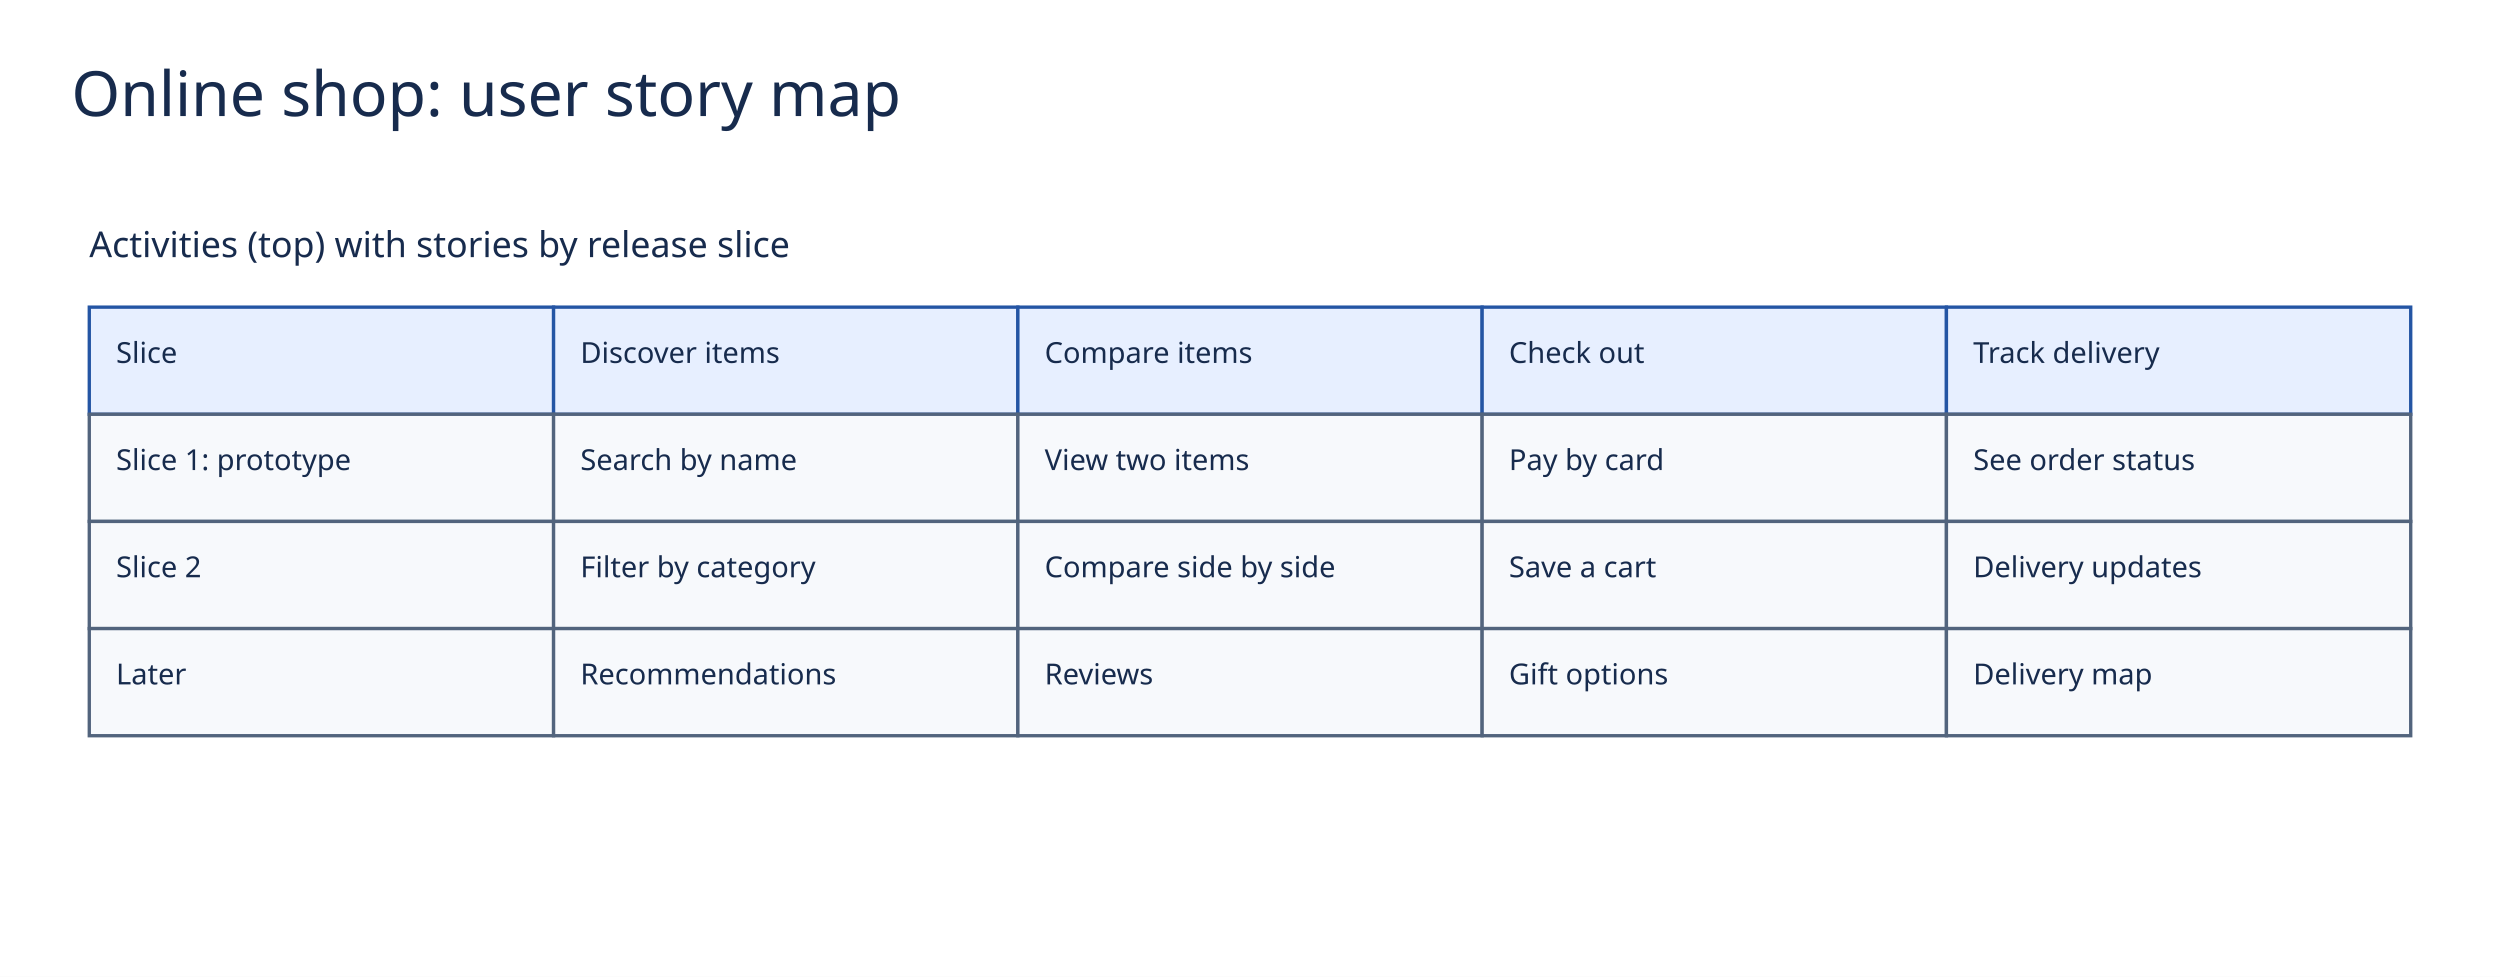
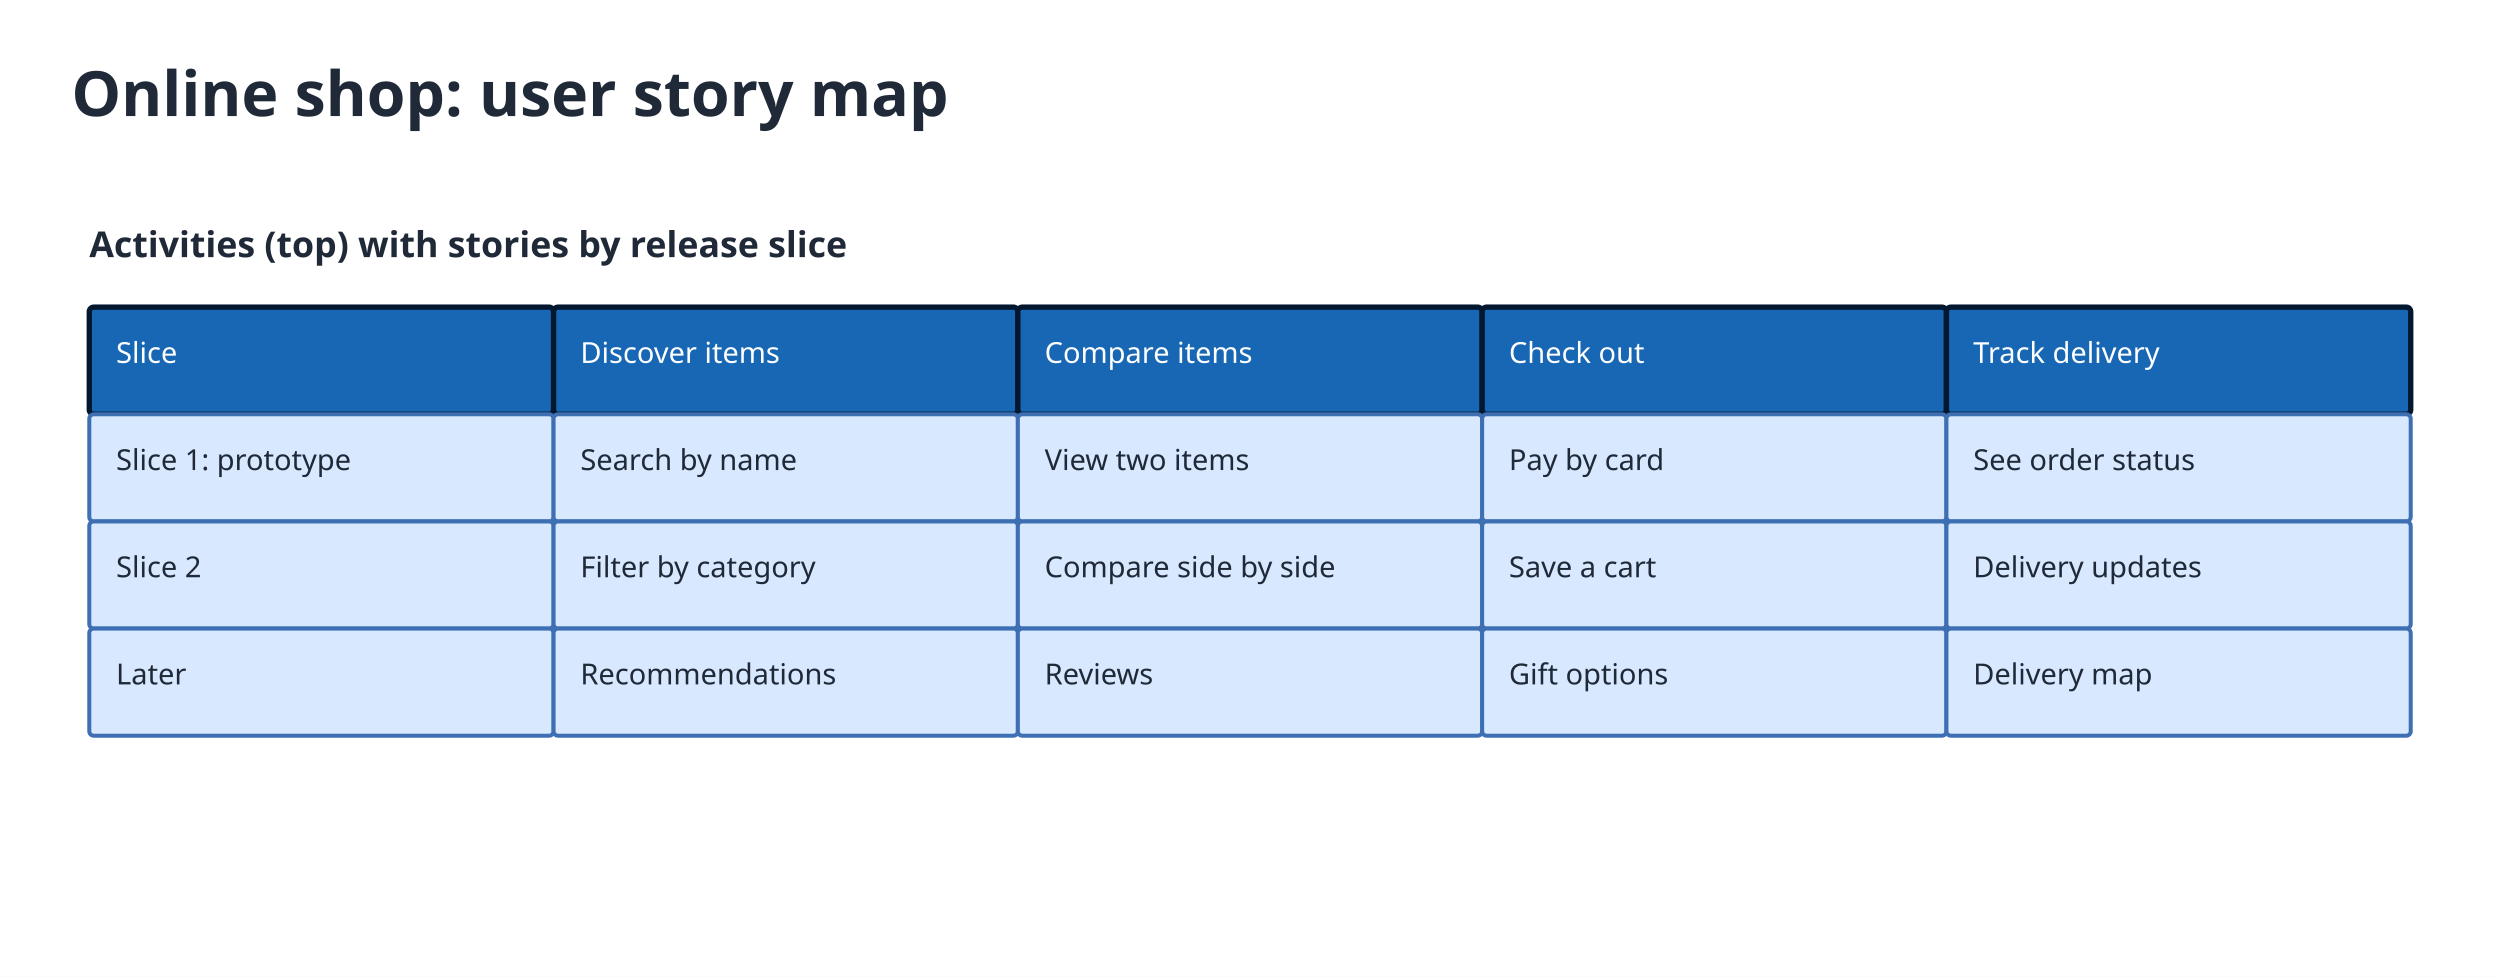
<svg xmlns="http://www.w3.org/2000/svg" viewBox="0 0 1120 437.6" width="1120" height="437.6" lang="en" role="img" aria-labelledby="b2-en-document-title b2-en-document-desc" data-archatlas="0.1" data-measured-with="pillow">
  <defs />
  <rect width="1120" height="437.6" fill="#ffffff" data-role="canvas" />
-   <rect id="b2-en-shape-cell-__map-r0-c0" data-id="__map-r0-c0" data-role="cell" data-parent="" data-kind="component" fill="#e7efff" stroke="#2455a4" stroke-width="1.5" data-box="40 137.6 208 48" x="40" y="137.6" width="208" height="48" rx="0" />
-   <rect id="b2-en-shape-cell-__map-r0-c1" data-id="__map-r0-c1" data-role="cell" data-parent="" data-kind="component" fill="#e7efff" stroke="#2455a4" stroke-width="1.5" data-box="248 137.6 208 48" x="248" y="137.6" width="208" height="48" rx="0" />
-   <rect id="b2-en-shape-cell-__map-r0-c2" data-id="__map-r0-c2" data-role="cell" data-parent="" data-kind="component" fill="#e7efff" stroke="#2455a4" stroke-width="1.5" data-box="456 137.6 208 48" x="456" y="137.6" width="208" height="48" rx="0" />
-   <rect id="b2-en-shape-cell-__map-r0-c3" data-id="__map-r0-c3" data-role="cell" data-parent="" data-kind="component" fill="#e7efff" stroke="#2455a4" stroke-width="1.5" data-box="664 137.6 208 48" x="664" y="137.6" width="208" height="48" rx="0" />
-   <rect id="b2-en-shape-cell-__map-r0-c4" data-id="__map-r0-c4" data-role="cell" data-parent="" data-kind="component" fill="#e7efff" stroke="#2455a4" stroke-width="1.5" data-box="872 137.6 208 48" x="872" y="137.6" width="208" height="48" rx="0" />
-   <rect id="b2-en-shape-cell-__map-r1-c0" data-id="__map-r1-c0" data-role="cell" data-parent="" data-kind="component" fill="#f7f9fc" stroke="#52647d" stroke-width="1.5" data-box="40 185.6 208 48" x="40" y="185.6" width="208" height="48" rx="0" />
-   <rect id="b2-en-shape-cell-__map-r1-c1" data-id="__map-r1-c1" data-role="cell" data-parent="" data-kind="component" fill="#f7f9fc" stroke="#52647d" stroke-width="1.5" data-box="248 185.6 208 48" x="248" y="185.6" width="208" height="48" rx="0" />
-   <rect id="b2-en-shape-cell-__map-r1-c2" data-id="__map-r1-c2" data-role="cell" data-parent="" data-kind="component" fill="#f7f9fc" stroke="#52647d" stroke-width="1.5" data-box="456 185.6 208 48" x="456" y="185.6" width="208" height="48" rx="0" />
-   <rect id="b2-en-shape-cell-__map-r1-c3" data-id="__map-r1-c3" data-role="cell" data-parent="" data-kind="component" fill="#f7f9fc" stroke="#52647d" stroke-width="1.5" data-box="664 185.6 208 48" x="664" y="185.6" width="208" height="48" rx="0" />
-   <rect id="b2-en-shape-cell-__map-r1-c4" data-id="__map-r1-c4" data-role="cell" data-parent="" data-kind="component" fill="#f7f9fc" stroke="#52647d" stroke-width="1.5" data-box="872 185.6 208 48" x="872" y="185.6" width="208" height="48" rx="0" />
-   <rect id="b2-en-shape-cell-__map-r2-c0" data-id="__map-r2-c0" data-role="cell" data-parent="" data-kind="component" fill="#f7f9fc" stroke="#52647d" stroke-width="1.5" data-box="40 233.6 208 48" x="40" y="233.6" width="208" height="48" rx="0" />
-   <rect id="b2-en-shape-cell-__map-r2-c1" data-id="__map-r2-c1" data-role="cell" data-parent="" data-kind="component" fill="#f7f9fc" stroke="#52647d" stroke-width="1.5" data-box="248 233.6 208 48" x="248" y="233.6" width="208" height="48" rx="0" />
-   <rect id="b2-en-shape-cell-__map-r2-c2" data-id="__map-r2-c2" data-role="cell" data-parent="" data-kind="component" fill="#f7f9fc" stroke="#52647d" stroke-width="1.5" data-box="456 233.6 208 48" x="456" y="233.6" width="208" height="48" rx="0" />
-   <rect id="b2-en-shape-cell-__map-r2-c3" data-id="__map-r2-c3" data-role="cell" data-parent="" data-kind="component" fill="#f7f9fc" stroke="#52647d" stroke-width="1.5" data-box="664 233.6 208 48" x="664" y="233.6" width="208" height="48" rx="0" />
-   <rect id="b2-en-shape-cell-__map-r2-c4" data-id="__map-r2-c4" data-role="cell" data-parent="" data-kind="component" fill="#f7f9fc" stroke="#52647d" stroke-width="1.5" data-box="872 233.6 208 48" x="872" y="233.6" width="208" height="48" rx="0" />
-   <rect id="b2-en-shape-cell-__map-r3-c0" data-id="__map-r3-c0" data-role="cell" data-parent="" data-kind="component" fill="#f7f9fc" stroke="#52647d" stroke-width="1.5" data-box="40 281.6 208 48" x="40" y="281.6" width="208" height="48" rx="0" />
-   <rect id="b2-en-shape-cell-__map-r3-c1" data-id="__map-r3-c1" data-role="cell" data-parent="" data-kind="component" fill="#f7f9fc" stroke="#52647d" stroke-width="1.5" data-box="248 281.6 208 48" x="248" y="281.6" width="208" height="48" rx="0" />
-   <rect id="b2-en-shape-cell-__map-r3-c2" data-id="__map-r3-c2" data-role="cell" data-parent="" data-kind="component" fill="#f7f9fc" stroke="#52647d" stroke-width="1.5" data-box="456 281.6 208 48" x="456" y="281.6" width="208" height="48" rx="0" />
-   <rect id="b2-en-shape-cell-__map-r3-c3" data-id="__map-r3-c3" data-role="cell" data-parent="" data-kind="component" fill="#f7f9fc" stroke="#52647d" stroke-width="1.5" data-box="664 281.6 208 48" x="664" y="281.6" width="208" height="48" rx="0" />
-   <rect id="b2-en-shape-cell-__map-r3-c4" data-id="__map-r3-c4" data-role="cell" data-parent="" data-kind="component" fill="#f7f9fc" stroke="#52647d" stroke-width="1.5" data-box="872 281.6 208 48" x="872" y="281.6" width="208" height="48" rx="0" />
-   <text id="b2-en-text-title-figure-title" data-id="figure-title" data-role="title" data-owner="" x="32" y="52" data-source="Online shop: user story map" font-size="28" font-family="&quot;Noto Sans CJK SC&quot;, &quot;Source Han Sans SC&quot;, &quot;PingFang SC&quot;, &quot;Microsoft YaHei&quot;, &quot;WenQuanYi Zen Hei&quot;, &quot;Noto Sans&quot;, &quot;DejaVu Sans&quot;, &quot;Liberation Sans&quot;, sans-serif" text-anchor="start" fill="#172b4d" data-text-box="32 24 371.656 39.2">
+   <rect id="b2-en-shape-cell-__map-r0-c0" data-id="__map-r0-c0" data-role="cell" data-parent="" data-kind="component" data-shape="card" fill="#1767B5" stroke="#03172E" stroke-width="2.4" data-box="40 137.6 208 48" x="40" y="137.6" width="208" height="48" rx="2" />
+   <rect id="b2-en-shape-cell-__map-r0-c1" data-id="__map-r0-c1" data-role="cell" data-parent="" data-kind="component" data-shape="card" fill="#1767B5" stroke="#03172E" stroke-width="2.4" data-box="248 137.6 208 48" x="248" y="137.6" width="208" height="48" rx="2" />
+   <rect id="b2-en-shape-cell-__map-r0-c2" data-id="__map-r0-c2" data-role="cell" data-parent="" data-kind="component" data-shape="card" fill="#1767B5" stroke="#03172E" stroke-width="2.4" data-box="456 137.6 208 48" x="456" y="137.6" width="208" height="48" rx="2" />
+   <rect id="b2-en-shape-cell-__map-r0-c3" data-id="__map-r0-c3" data-role="cell" data-parent="" data-kind="component" data-shape="card" fill="#1767B5" stroke="#03172E" stroke-width="2.4" data-box="664 137.6 208 48" x="664" y="137.6" width="208" height="48" rx="2" />
+   <rect id="b2-en-shape-cell-__map-r0-c4" data-id="__map-r0-c4" data-role="cell" data-parent="" data-kind="component" data-shape="card" fill="#1767B5" stroke="#03172E" stroke-width="2.4" data-box="872 137.6 208 48" x="872" y="137.6" width="208" height="48" rx="2" />
+   <rect id="b2-en-shape-cell-__map-r1-c0" data-id="__map-r1-c0" data-role="cell" data-parent="" data-kind="component" data-shape="card" fill="#D8E8FF" stroke="#3D6FB2" stroke-width="1.8" data-box="40 185.6 208 48" x="40" y="185.6" width="208" height="48" rx="2" />
+   <rect id="b2-en-shape-cell-__map-r1-c1" data-id="__map-r1-c1" data-role="cell" data-parent="" data-kind="component" data-shape="card" fill="#D8E8FF" stroke="#3D6FB2" stroke-width="1.8" data-box="248 185.6 208 48" x="248" y="185.6" width="208" height="48" rx="2" />
+   <rect id="b2-en-shape-cell-__map-r1-c2" data-id="__map-r1-c2" data-role="cell" data-parent="" data-kind="component" data-shape="card" fill="#D8E8FF" stroke="#3D6FB2" stroke-width="1.8" data-box="456 185.6 208 48" x="456" y="185.6" width="208" height="48" rx="2" />
+   <rect id="b2-en-shape-cell-__map-r1-c3" data-id="__map-r1-c3" data-role="cell" data-parent="" data-kind="component" data-shape="card" fill="#D8E8FF" stroke="#3D6FB2" stroke-width="1.8" data-box="664 185.6 208 48" x="664" y="185.6" width="208" height="48" rx="2" />
+   <rect id="b2-en-shape-cell-__map-r1-c4" data-id="__map-r1-c4" data-role="cell" data-parent="" data-kind="component" data-shape="card" fill="#D8E8FF" stroke="#3D6FB2" stroke-width="1.8" data-box="872 185.6 208 48" x="872" y="185.6" width="208" height="48" rx="2" />
+   <rect id="b2-en-shape-cell-__map-r2-c0" data-id="__map-r2-c0" data-role="cell" data-parent="" data-kind="component" data-shape="card" fill="#D8E8FF" stroke="#3D6FB2" stroke-width="1.8" data-box="40 233.6 208 48" x="40" y="233.6" width="208" height="48" rx="2" />
+   <rect id="b2-en-shape-cell-__map-r2-c1" data-id="__map-r2-c1" data-role="cell" data-parent="" data-kind="component" data-shape="card" fill="#D8E8FF" stroke="#3D6FB2" stroke-width="1.8" data-box="248 233.6 208 48" x="248" y="233.6" width="208" height="48" rx="2" />
+   <rect id="b2-en-shape-cell-__map-r2-c2" data-id="__map-r2-c2" data-role="cell" data-parent="" data-kind="component" data-shape="card" fill="#D8E8FF" stroke="#3D6FB2" stroke-width="1.8" data-box="456 233.6 208 48" x="456" y="233.6" width="208" height="48" rx="2" />
+   <rect id="b2-en-shape-cell-__map-r2-c3" data-id="__map-r2-c3" data-role="cell" data-parent="" data-kind="component" data-shape="card" fill="#D8E8FF" stroke="#3D6FB2" stroke-width="1.8" data-box="664 233.6 208 48" x="664" y="233.6" width="208" height="48" rx="2" />
+   <rect id="b2-en-shape-cell-__map-r2-c4" data-id="__map-r2-c4" data-role="cell" data-parent="" data-kind="component" data-shape="card" fill="#D8E8FF" stroke="#3D6FB2" stroke-width="1.8" data-box="872 233.6 208 48" x="872" y="233.6" width="208" height="48" rx="2" />
+   <rect id="b2-en-shape-cell-__map-r3-c0" data-id="__map-r3-c0" data-role="cell" data-parent="" data-kind="component" data-shape="card" fill="#D8E8FF" stroke="#3D6FB2" stroke-width="1.8" data-box="40 281.6 208 48" x="40" y="281.6" width="208" height="48" rx="2" />
+   <rect id="b2-en-shape-cell-__map-r3-c1" data-id="__map-r3-c1" data-role="cell" data-parent="" data-kind="component" data-shape="card" fill="#D8E8FF" stroke="#3D6FB2" stroke-width="1.8" data-box="248 281.6 208 48" x="248" y="281.6" width="208" height="48" rx="2" />
+   <rect id="b2-en-shape-cell-__map-r3-c2" data-id="__map-r3-c2" data-role="cell" data-parent="" data-kind="component" data-shape="card" fill="#D8E8FF" stroke="#3D6FB2" stroke-width="1.8" data-box="456 281.6 208 48" x="456" y="281.6" width="208" height="48" rx="2" />
+   <rect id="b2-en-shape-cell-__map-r3-c3" data-id="__map-r3-c3" data-role="cell" data-parent="" data-kind="component" data-shape="card" fill="#D8E8FF" stroke="#3D6FB2" stroke-width="1.8" data-box="664 281.6 208 48" x="664" y="281.6" width="208" height="48" rx="2" />
+   <rect id="b2-en-shape-cell-__map-r3-c4" data-id="__map-r3-c4" data-role="cell" data-parent="" data-kind="component" data-shape="card" fill="#D8E8FF" stroke="#3D6FB2" stroke-width="1.8" data-box="872 281.6 208 48" x="872" y="281.6" width="208" height="48" rx="2" />
+   <text id="b2-en-text-title-figure-title" data-id="figure-title" data-role="title" data-owner="" x="32" y="52" data-source="Online shop: user story map" font-size="28" font-family="&quot;Noto Sans CJK SC&quot;, &quot;Source Han Sans SC&quot;, &quot;PingFang SC&quot;, &quot;Microsoft YaHei&quot;, &quot;WenQuanYi Zen Hei&quot;, &quot;Noto Sans&quot;, &quot;DejaVu Sans&quot;, &quot;Liberation Sans&quot;, sans-serif" font-weight="700" text-anchor="start" fill="#1F2937" data-text-box="32 24 392.938 39.2">
    <tspan x="32" y="52">
      <tspan font-family="Noto Sans" x="32">Online</tspan>
-       <tspan font-family="Noto Sans" x="118.703"> </tspan>
-       <tspan font-family="Noto Sans" x="125.984">shop:</tspan>
-       <tspan font-family="Noto Sans" x="198.344"> </tspan>
-       <tspan font-family="Noto Sans" x="205.625">user</tspan>
-       <tspan font-family="Noto Sans" x="263.688"> </tspan>
-       <tspan font-family="Noto Sans" x="270.969">story</tspan>
-       <tspan font-family="Noto Sans" x="337.266"> </tspan>
-       <tspan font-family="Noto Sans" x="344.547">map</tspan>
-     </tspan>
-   </text>
-   <text id="b2-en-text-table-title-map-title" data-id="map-title" data-role="table-title" data-owner="" x="40" y="115.2" data-source="Activities (top) with stories by release slice" font-size="16" font-family="&quot;Noto Sans CJK SC&quot;, &quot;Source Han Sans SC&quot;, &quot;PingFang SC&quot;, &quot;Microsoft YaHei&quot;, &quot;WenQuanYi Zen Hei&quot;, &quot;Noto Sans&quot;, &quot;DejaVu Sans&quot;, &quot;Liberation Sans&quot;, sans-serif" text-anchor="start" fill="#172b4d" data-text-box="40 99.2 313.875 22.4">
+       <tspan font-family="Noto Sans" x="124.703"> </tspan>
+       <tspan font-family="Noto Sans" x="131.984">shop:</tspan>
+       <tspan font-family="Noto Sans" x="207.328"> </tspan>
+       <tspan font-family="Noto Sans" x="214.609">user</tspan>
+       <tspan font-family="Noto Sans" x="276.188"> </tspan>
+       <tspan font-family="Noto Sans" x="283.469">story</tspan>
+       <tspan font-family="Noto Sans" x="355.531"> </tspan>
+       <tspan font-family="Noto Sans" x="362.812">map</tspan>
+     </tspan>
+   </text>
+   <text id="b2-en-text-table-title-map-title" data-id="map-title" data-role="table-title" data-owner="" x="40" y="115.2" data-source="Activities (top) with stories by release slice" font-size="16" font-family="&quot;Noto Sans CJK SC&quot;, &quot;Source Han Sans SC&quot;, &quot;PingFang SC&quot;, &quot;Microsoft YaHei&quot;, &quot;WenQuanYi Zen Hei&quot;, &quot;Noto Sans&quot;, &quot;DejaVu Sans&quot;, &quot;Liberation Sans&quot;, sans-serif" font-weight="700" text-anchor="start" fill="#1F2937" data-text-box="40 99.2 339.5 22.4">
    <tspan x="40" y="115.2">
      <tspan font-family="Noto Sans" x="40">Activities</tspan>
-       <tspan font-family="Noto Sans" x="106.656"> </tspan>
-       <tspan font-family="Noto Sans" x="110.812">(top)</tspan>
-       <tspan font-family="Noto Sans" x="145.719"> </tspan>
-       <tspan font-family="Noto Sans" x="149.875">with</tspan>
-       <tspan font-family="Noto Sans" x="182.25"> </tspan>
-       <tspan font-family="Noto Sans" x="186.406">stories</tspan>
-       <tspan font-family="Noto Sans" x="236.953"> </tspan>
-       <tspan font-family="Noto Sans" x="241.109">by</tspan>
-       <tspan font-family="Noto Sans" x="258.797"> </tspan>
-       <tspan font-family="Noto Sans" x="262.953">release</tspan>
-       <tspan font-family="Noto Sans" x="317.094"> </tspan>
-       <tspan font-family="Noto Sans" x="321.25">slice</tspan>
-     </tspan>
-   </text>
-   <text id="b2-en-text-cell-text-__map-r0-c0-text" data-id="__map-r0-c0-text" data-role="cell-text" data-owner="__map-r0-c0" x="52" y="162.6" data-source="Slice" font-size="13" font-family="&quot;Noto Sans CJK SC&quot;, &quot;Source Han Sans SC&quot;, &quot;PingFang SC&quot;, &quot;Microsoft YaHei&quot;, &quot;WenQuanYi Zen Hei&quot;, &quot;Noto Sans&quot;, &quot;DejaVu Sans&quot;, &quot;Liberation Sans&quot;, sans-serif" text-anchor="start" fill="#172b4d" data-text-box="52 149.6 27.422 18.2">
+       <tspan font-family="Noto Sans" x="114.281"> </tspan>
+       <tspan font-family="Noto Sans" x="118.438">(top)</tspan>
+       <tspan font-family="Noto Sans" x="156.25"> </tspan>
+       <tspan font-family="Noto Sans" x="160.406">with</tspan>
+       <tspan font-family="Noto Sans" x="196.438"> </tspan>
+       <tspan font-family="Noto Sans" x="200.594">stories</tspan>
+       <tspan font-family="Noto Sans" x="254.938"> </tspan>
+       <tspan font-family="Noto Sans" x="259.094">by</tspan>
+       <tspan font-family="Noto Sans" x="278.016"> </tspan>
+       <tspan font-family="Noto Sans" x="282.172">release</tspan>
+       <tspan font-family="Noto Sans" x="339.969"> </tspan>
+       <tspan font-family="Noto Sans" x="344.125">slice</tspan>
+     </tspan>
+   </text>
+   <text id="b2-en-text-cell-text-__map-r0-c0-text" data-id="__map-r0-c0-text" data-role="cell-text" data-owner="__map-r0-c0" x="52" y="162.6" data-source="Slice" font-size="13" font-family="&quot;Noto Sans CJK SC&quot;, &quot;Source Han Sans SC&quot;, &quot;PingFang SC&quot;, &quot;Microsoft YaHei&quot;, &quot;WenQuanYi Zen Hei&quot;, &quot;Noto Sans&quot;, &quot;DejaVu Sans&quot;, &quot;Liberation Sans&quot;, sans-serif" font-weight="400" text-anchor="start" fill="#ffffff" data-text-box="52 149.6 27.422 18.2">
    <tspan x="52" y="162.6">
      <tspan font-family="Noto Sans" x="52">Slice</tspan>
    </tspan>
  </text>
-   <text id="b2-en-text-cell-text-__map-r0-c1-text" data-id="__map-r0-c1-text" data-role="cell-text" data-owner="__map-r0-c1" x="260" y="162.6" data-source="Discover items" font-size="13" font-family="&quot;Noto Sans CJK SC&quot;, &quot;Source Han Sans SC&quot;, &quot;PingFang SC&quot;, &quot;Microsoft YaHei&quot;, &quot;WenQuanYi Zen Hei&quot;, &quot;Noto Sans&quot;, &quot;DejaVu Sans&quot;, &quot;Liberation Sans&quot;, sans-serif" text-anchor="start" fill="#172b4d" data-text-box="260 149.6 89.359 18.2">
+   <text id="b2-en-text-cell-text-__map-r0-c1-text" data-id="__map-r0-c1-text" data-role="cell-text" data-owner="__map-r0-c1" x="260" y="162.6" data-source="Discover items" font-size="13" font-family="&quot;Noto Sans CJK SC&quot;, &quot;Source Han Sans SC&quot;, &quot;PingFang SC&quot;, &quot;Microsoft YaHei&quot;, &quot;WenQuanYi Zen Hei&quot;, &quot;Noto Sans&quot;, &quot;DejaVu Sans&quot;, &quot;Liberation Sans&quot;, sans-serif" font-weight="400" text-anchor="start" fill="#ffffff" data-text-box="260 149.6 89.359 18.2">
    <tspan x="260" y="162.6">
      <tspan font-family="Noto Sans" x="260">Discover</tspan>
      <tspan font-family="Noto Sans" x="312.219"> </tspan>
      <tspan font-family="Noto Sans" x="315.594">items</tspan>
    </tspan>
  </text>
-   <text id="b2-en-text-cell-text-__map-r0-c2-text" data-id="__map-r0-c2-text" data-role="cell-text" data-owner="__map-r0-c2" x="468" y="162.6" data-source="Compare items" font-size="13" font-family="&quot;Noto Sans CJK SC&quot;, &quot;Source Han Sans SC&quot;, &quot;PingFang SC&quot;, &quot;Microsoft YaHei&quot;, &quot;WenQuanYi Zen Hei&quot;, &quot;Noto Sans&quot;, &quot;DejaVu Sans&quot;, &quot;Liberation Sans&quot;, sans-serif" text-anchor="start" fill="#172b4d" data-text-box="468 149.6 93.109 18.2">
+   <text id="b2-en-text-cell-text-__map-r0-c2-text" data-id="__map-r0-c2-text" data-role="cell-text" data-owner="__map-r0-c2" x="468" y="162.6" data-source="Compare items" font-size="13" font-family="&quot;Noto Sans CJK SC&quot;, &quot;Source Han Sans SC&quot;, &quot;PingFang SC&quot;, &quot;Microsoft YaHei&quot;, &quot;WenQuanYi Zen Hei&quot;, &quot;Noto Sans&quot;, &quot;DejaVu Sans&quot;, &quot;Liberation Sans&quot;, sans-serif" font-weight="400" text-anchor="start" fill="#ffffff" data-text-box="468 149.6 93.109 18.2">
    <tspan x="468" y="162.6">
      <tspan font-family="Noto Sans" x="468">Compare</tspan>
      <tspan font-family="Noto Sans" x="523.969"> </tspan>
      <tspan font-family="Noto Sans" x="527.344">items</tspan>
    </tspan>
  </text>
-   <text id="b2-en-text-cell-text-__map-r0-c3-text" data-id="__map-r0-c3-text" data-role="cell-text" data-owner="__map-r0-c3" x="676" y="162.6" data-source="Check out" font-size="13" font-family="&quot;Noto Sans CJK SC&quot;, &quot;Source Han Sans SC&quot;, &quot;PingFang SC&quot;, &quot;Microsoft YaHei&quot;, &quot;WenQuanYi Zen Hei&quot;, &quot;Noto Sans&quot;, &quot;DejaVu Sans&quot;, &quot;Liberation Sans&quot;, sans-serif" text-anchor="start" fill="#172b4d" data-text-box="676 149.6 60.703 18.2">
+   <text id="b2-en-text-cell-text-__map-r0-c3-text" data-id="__map-r0-c3-text" data-role="cell-text" data-owner="__map-r0-c3" x="676" y="162.6" data-source="Check out" font-size="13" font-family="&quot;Noto Sans CJK SC&quot;, &quot;Source Han Sans SC&quot;, &quot;PingFang SC&quot;, &quot;Microsoft YaHei&quot;, &quot;WenQuanYi Zen Hei&quot;, &quot;Noto Sans&quot;, &quot;DejaVu Sans&quot;, &quot;Liberation Sans&quot;, sans-serif" font-weight="400" text-anchor="start" fill="#ffffff" data-text-box="676 149.6 60.703 18.2">
    <tspan x="676" y="162.6">
      <tspan font-family="Noto Sans" x="676">Check</tspan>
      <tspan font-family="Noto Sans" x="712.75"> </tspan>
      <tspan font-family="Noto Sans" x="716.125">out</tspan>
    </tspan>
  </text>
-   <text id="b2-en-text-cell-text-__map-r0-c4-text" data-id="__map-r0-c4-text" data-role="cell-text" data-owner="__map-r0-c4" x="884" y="162.6" data-source="Track delivery" font-size="13" font-family="&quot;Noto Sans CJK SC&quot;, &quot;Source Han Sans SC&quot;, &quot;PingFang SC&quot;, &quot;Microsoft YaHei&quot;, &quot;WenQuanYi Zen Hei&quot;, &quot;Noto Sans&quot;, &quot;DejaVu Sans&quot;, &quot;Liberation Sans&quot;, sans-serif" text-anchor="start" fill="#172b4d" data-text-box="884 149.6 83.516 18.2">
+   <text id="b2-en-text-cell-text-__map-r0-c4-text" data-id="__map-r0-c4-text" data-role="cell-text" data-owner="__map-r0-c4" x="884" y="162.6" data-source="Track delivery" font-size="13" font-family="&quot;Noto Sans CJK SC&quot;, &quot;Source Han Sans SC&quot;, &quot;PingFang SC&quot;, &quot;Microsoft YaHei&quot;, &quot;WenQuanYi Zen Hei&quot;, &quot;Noto Sans&quot;, &quot;DejaVu Sans&quot;, &quot;Liberation Sans&quot;, sans-serif" font-weight="400" text-anchor="start" fill="#ffffff" data-text-box="884 149.6 83.516 18.2">
    <tspan x="884" y="162.6">
      <tspan font-family="Noto Sans" x="884">Track</tspan>
      <tspan font-family="Noto Sans" x="916.156"> </tspan>
      <tspan font-family="Noto Sans" x="919.531">delivery</tspan>
    </tspan>
  </text>
-   <text id="b2-en-text-cell-text-__map-r1-c0-text" data-id="__map-r1-c0-text" data-role="cell-text" data-owner="__map-r1-c0" x="52" y="210.6" data-source="Slice 1: prototype" font-size="13" font-family="&quot;Noto Sans CJK SC&quot;, &quot;Source Han Sans SC&quot;, &quot;PingFang SC&quot;, &quot;Microsoft YaHei&quot;, &quot;WenQuanYi Zen Hei&quot;, &quot;Noto Sans&quot;, &quot;DejaVu Sans&quot;, &quot;Liberation Sans&quot;, sans-serif" text-anchor="start" fill="#172b4d" data-text-box="52 197.6 105.25 18.2">
+   <text id="b2-en-text-cell-text-__map-r1-c0-text" data-id="__map-r1-c0-text" data-role="cell-text" data-owner="__map-r1-c0" x="52" y="210.6" data-source="Slice 1: prototype" font-size="13" font-family="&quot;Noto Sans CJK SC&quot;, &quot;Source Han Sans SC&quot;, &quot;PingFang SC&quot;, &quot;Microsoft YaHei&quot;, &quot;WenQuanYi Zen Hei&quot;, &quot;Noto Sans&quot;, &quot;DejaVu Sans&quot;, &quot;Liberation Sans&quot;, sans-serif" font-weight="400" text-anchor="start" fill="#1F2937" data-text-box="52 197.6 105.25 18.2">
    <tspan x="52" y="210.6">
      <tspan font-family="Noto Sans" x="52">Slice</tspan>
      <tspan font-family="Noto Sans" x="79.422"> </tspan>
      <tspan font-family="Noto Sans" x="82.797">1:</tspan>
      <tspan font-family="Noto Sans" x="93.719"> </tspan>
      <tspan font-family="Noto Sans" x="97.094">prototype</tspan>
    </tspan>
  </text>
-   <text id="b2-en-text-cell-text-__map-r1-c1-text" data-id="__map-r1-c1-text" data-role="cell-text" data-owner="__map-r1-c1" x="260" y="210.6" data-source="Search by name" font-size="13" font-family="&quot;Noto Sans CJK SC&quot;, &quot;Source Han Sans SC&quot;, &quot;PingFang SC&quot;, &quot;Microsoft YaHei&quot;, &quot;WenQuanYi Zen Hei&quot;, &quot;Noto Sans&quot;, &quot;DejaVu Sans&quot;, &quot;Liberation Sans&quot;, sans-serif" text-anchor="start" fill="#172b4d" data-text-box="260 197.6 97.062 18.2">
+   <text id="b2-en-text-cell-text-__map-r1-c1-text" data-id="__map-r1-c1-text" data-role="cell-text" data-owner="__map-r1-c1" x="260" y="210.6" data-source="Search by name" font-size="13" font-family="&quot;Noto Sans CJK SC&quot;, &quot;Source Han Sans SC&quot;, &quot;PingFang SC&quot;, &quot;Microsoft YaHei&quot;, &quot;WenQuanYi Zen Hei&quot;, &quot;Noto Sans&quot;, &quot;DejaVu Sans&quot;, &quot;Liberation Sans&quot;, sans-serif" font-weight="400" text-anchor="start" fill="#1F2937" data-text-box="260 197.6 97.062 18.2">
    <tspan x="260" y="210.6">
      <tspan font-family="Noto Sans" x="260">Search</tspan>
      <tspan font-family="Noto Sans" x="301.141"> </tspan>
      <tspan font-family="Noto Sans" x="304.516">by</tspan>
      <tspan font-family="Noto Sans" x="318.875"> </tspan>
      <tspan font-family="Noto Sans" x="322.25">name</tspan>
    </tspan>
  </text>
-   <text id="b2-en-text-cell-text-__map-r1-c2-text" data-id="__map-r1-c2-text" data-role="cell-text" data-owner="__map-r1-c2" x="468" y="210.6" data-source="View two items" font-size="13" font-family="&quot;Noto Sans CJK SC&quot;, &quot;Source Han Sans SC&quot;, &quot;PingFang SC&quot;, &quot;Microsoft YaHei&quot;, &quot;WenQuanYi Zen Hei&quot;, &quot;Noto Sans&quot;, &quot;DejaVu Sans&quot;, &quot;Liberation Sans&quot;, sans-serif" text-anchor="start" fill="#172b4d" data-text-box="468 197.6 91.719 18.2">
+   <text id="b2-en-text-cell-text-__map-r1-c2-text" data-id="__map-r1-c2-text" data-role="cell-text" data-owner="__map-r1-c2" x="468" y="210.6" data-source="View two items" font-size="13" font-family="&quot;Noto Sans CJK SC&quot;, &quot;Source Han Sans SC&quot;, &quot;PingFang SC&quot;, &quot;Microsoft YaHei&quot;, &quot;WenQuanYi Zen Hei&quot;, &quot;Noto Sans&quot;, &quot;DejaVu Sans&quot;, &quot;Liberation Sans&quot;, sans-serif" font-weight="400" text-anchor="start" fill="#1F2937" data-text-box="468 197.6 91.719 18.2">
    <tspan x="468" y="210.6">
      <tspan font-family="Noto Sans" x="468">View</tspan>
      <tspan font-family="Noto Sans" x="496.438"> </tspan>
      <tspan font-family="Noto Sans" x="499.812">two</tspan>
      <tspan font-family="Noto Sans" x="522.578"> </tspan>
      <tspan font-family="Noto Sans" x="525.953">items</tspan>
    </tspan>
  </text>
-   <text id="b2-en-text-cell-text-__map-r1-c3-text" data-id="__map-r1-c3-text" data-role="cell-text" data-owner="__map-r1-c3" x="676" y="210.6" data-source="Pay by card" font-size="13" font-family="&quot;Noto Sans CJK SC&quot;, &quot;Source Han Sans SC&quot;, &quot;PingFang SC&quot;, &quot;Microsoft YaHei&quot;, &quot;WenQuanYi Zen Hei&quot;, &quot;Noto Sans&quot;, &quot;DejaVu Sans&quot;, &quot;Liberation Sans&quot;, sans-serif" text-anchor="start" fill="#172b4d" data-text-box="676 197.6 69.531 18.2">
+   <text id="b2-en-text-cell-text-__map-r1-c3-text" data-id="__map-r1-c3-text" data-role="cell-text" data-owner="__map-r1-c3" x="676" y="210.6" data-source="Pay by card" font-size="13" font-family="&quot;Noto Sans CJK SC&quot;, &quot;Source Han Sans SC&quot;, &quot;PingFang SC&quot;, &quot;Microsoft YaHei&quot;, &quot;WenQuanYi Zen Hei&quot;, &quot;Noto Sans&quot;, &quot;DejaVu Sans&quot;, &quot;Liberation Sans&quot;, sans-serif" font-weight="400" text-anchor="start" fill="#1F2937" data-text-box="676 197.6 69.531 18.2">
    <tspan x="676" y="210.6">
      <tspan font-family="Noto Sans" x="676">Pay</tspan>
      <tspan font-family="Noto Sans" x="697.781"> </tspan>
      <tspan font-family="Noto Sans" x="701.156">by</tspan>
      <tspan font-family="Noto Sans" x="715.516"> </tspan>
      <tspan font-family="Noto Sans" x="718.891">card</tspan>
    </tspan>
  </text>
-   <text id="b2-en-text-cell-text-__map-r1-c4-text" data-id="__map-r1-c4-text" data-role="cell-text" data-owner="__map-r1-c4" x="884" y="210.6" data-source="See order status" font-size="13" font-family="&quot;Noto Sans CJK SC&quot;, &quot;Source Han Sans SC&quot;, &quot;PingFang SC&quot;, &quot;Microsoft YaHei&quot;, &quot;WenQuanYi Zen Hei&quot;, &quot;Noto Sans&quot;, &quot;DejaVu Sans&quot;, &quot;Liberation Sans&quot;, sans-serif" text-anchor="start" fill="#172b4d" data-text-box="884 197.6 99.391 18.2">
+   <text id="b2-en-text-cell-text-__map-r1-c4-text" data-id="__map-r1-c4-text" data-role="cell-text" data-owner="__map-r1-c4" x="884" y="210.6" data-source="See order status" font-size="13" font-family="&quot;Noto Sans CJK SC&quot;, &quot;Source Han Sans SC&quot;, &quot;PingFang SC&quot;, &quot;Microsoft YaHei&quot;, &quot;WenQuanYi Zen Hei&quot;, &quot;Noto Sans&quot;, &quot;DejaVu Sans&quot;, &quot;Liberation Sans&quot;, sans-serif" font-weight="400" text-anchor="start" fill="#1F2937" data-text-box="884 197.6 99.391 18.2">
    <tspan x="884" y="210.6">
      <tspan font-family="Noto Sans" x="884">See</tspan>
      <tspan font-family="Noto Sans" x="905.797"> </tspan>
      <tspan font-family="Noto Sans" x="909.172">order</tspan>
      <tspan font-family="Noto Sans" x="942.844"> </tspan>
      <tspan font-family="Noto Sans" x="946.219">status</tspan>
    </tspan>
  </text>
-   <text id="b2-en-text-cell-text-__map-r2-c0-text" data-id="__map-r2-c0-text" data-role="cell-text" data-owner="__map-r2-c0" x="52" y="258.6" data-source="Slice 2" font-size="13" font-family="&quot;Noto Sans CJK SC&quot;, &quot;Source Han Sans SC&quot;, &quot;PingFang SC&quot;, &quot;Microsoft YaHei&quot;, &quot;WenQuanYi Zen Hei&quot;, &quot;Noto Sans&quot;, &quot;DejaVu Sans&quot;, &quot;Liberation Sans&quot;, sans-serif" text-anchor="start" fill="#172b4d" data-text-box="52 245.6 38.234 18.2">
+   <text id="b2-en-text-cell-text-__map-r2-c0-text" data-id="__map-r2-c0-text" data-role="cell-text" data-owner="__map-r2-c0" x="52" y="258.6" data-source="Slice 2" font-size="13" font-family="&quot;Noto Sans CJK SC&quot;, &quot;Source Han Sans SC&quot;, &quot;PingFang SC&quot;, &quot;Microsoft YaHei&quot;, &quot;WenQuanYi Zen Hei&quot;, &quot;Noto Sans&quot;, &quot;DejaVu Sans&quot;, &quot;Liberation Sans&quot;, sans-serif" font-weight="400" text-anchor="start" fill="#1F2937" data-text-box="52 245.6 38.234 18.2">
    <tspan x="52" y="258.6">
      <tspan font-family="Noto Sans" x="52">Slice</tspan>
      <tspan font-family="Noto Sans" x="79.422"> </tspan>
      <tspan font-family="Noto Sans" x="82.797">2</tspan>
    </tspan>
  </text>
-   <text id="b2-en-text-cell-text-__map-r2-c1-text" data-id="__map-r2-c1-text" data-role="cell-text" data-owner="__map-r2-c1" x="260" y="258.6" data-source="Filter by category" font-size="13" font-family="&quot;Noto Sans CJK SC&quot;, &quot;Source Han Sans SC&quot;, &quot;PingFang SC&quot;, &quot;Microsoft YaHei&quot;, &quot;WenQuanYi Zen Hei&quot;, &quot;Noto Sans&quot;, &quot;DejaVu Sans&quot;, &quot;Liberation Sans&quot;, sans-serif" text-anchor="start" fill="#172b4d" data-text-box="260 245.6 105.375 18.2">
+   <text id="b2-en-text-cell-text-__map-r2-c1-text" data-id="__map-r2-c1-text" data-role="cell-text" data-owner="__map-r2-c1" x="260" y="258.6" data-source="Filter by category" font-size="13" font-family="&quot;Noto Sans CJK SC&quot;, &quot;Source Han Sans SC&quot;, &quot;PingFang SC&quot;, &quot;Microsoft YaHei&quot;, &quot;WenQuanYi Zen Hei&quot;, &quot;Noto Sans&quot;, &quot;DejaVu Sans&quot;, &quot;Liberation Sans&quot;, sans-serif" font-weight="400" text-anchor="start" fill="#1F2937" data-text-box="260 245.6 105.375 18.2">
    <tspan x="260" y="258.6">
      <tspan font-family="Noto Sans" x="260">Filter</tspan>
      <tspan font-family="Noto Sans" x="290.859"> </tspan>
      <tspan font-family="Noto Sans" x="294.234">by</tspan>
      <tspan font-family="Noto Sans" x="308.594"> </tspan>
      <tspan font-family="Noto Sans" x="311.969">category</tspan>
    </tspan>
  </text>
-   <text id="b2-en-text-cell-text-__map-r2-c2-text" data-id="__map-r2-c2-text" data-role="cell-text" data-owner="__map-r2-c2" x="468" y="258.6" data-source="Compare side by side" font-size="13" font-family="&quot;Noto Sans CJK SC&quot;, &quot;Source Han Sans SC&quot;, &quot;PingFang SC&quot;, &quot;Microsoft YaHei&quot;, &quot;WenQuanYi Zen Hei&quot;, &quot;Noto Sans&quot;, &quot;DejaVu Sans&quot;, &quot;Liberation Sans&quot;, sans-serif" text-anchor="start" fill="#172b4d" data-text-box="468 245.6 130.297 18.2">
+   <text id="b2-en-text-cell-text-__map-r2-c2-text" data-id="__map-r2-c2-text" data-role="cell-text" data-owner="__map-r2-c2" x="468" y="258.6" data-source="Compare side by side" font-size="13" font-family="&quot;Noto Sans CJK SC&quot;, &quot;Source Han Sans SC&quot;, &quot;PingFang SC&quot;, &quot;Microsoft YaHei&quot;, &quot;WenQuanYi Zen Hei&quot;, &quot;Noto Sans&quot;, &quot;DejaVu Sans&quot;, &quot;Liberation Sans&quot;, sans-serif" font-weight="400" text-anchor="start" fill="#1F2937" data-text-box="468 245.6 130.297 18.2">
    <tspan x="468" y="258.6">
      <tspan font-family="Noto Sans" x="468">Compare</tspan>
      <tspan font-family="Noto Sans" x="523.969"> </tspan>
      <tspan font-family="Noto Sans" x="527.344">side</tspan>
      <tspan font-family="Noto Sans" x="552.266"> </tspan>
      <tspan font-family="Noto Sans" x="555.641">by</tspan>
      <tspan font-family="Noto Sans" x="570"> </tspan>
      <tspan font-family="Noto Sans" x="573.375">side</tspan>
    </tspan>
  </text>
-   <text id="b2-en-text-cell-text-__map-r2-c3-text" data-id="__map-r2-c3-text" data-role="cell-text" data-owner="__map-r2-c3" x="676" y="258.6" data-source="Save a cart" font-size="13" font-family="&quot;Noto Sans CJK SC&quot;, &quot;Source Han Sans SC&quot;, &quot;PingFang SC&quot;, &quot;Microsoft YaHei&quot;, &quot;WenQuanYi Zen Hei&quot;, &quot;Noto Sans&quot;, &quot;DejaVu Sans&quot;, &quot;Liberation Sans&quot;, sans-serif" text-anchor="start" fill="#172b4d" data-text-box="676 245.6 66.016 18.2">
+   <text id="b2-en-text-cell-text-__map-r2-c3-text" data-id="__map-r2-c3-text" data-role="cell-text" data-owner="__map-r2-c3" x="676" y="258.6" data-source="Save a cart" font-size="13" font-family="&quot;Noto Sans CJK SC&quot;, &quot;Source Han Sans SC&quot;, &quot;PingFang SC&quot;, &quot;Microsoft YaHei&quot;, &quot;WenQuanYi Zen Hei&quot;, &quot;Noto Sans&quot;, &quot;DejaVu Sans&quot;, &quot;Liberation Sans&quot;, sans-serif" font-weight="400" text-anchor="start" fill="#1F2937" data-text-box="676 245.6 66.016 18.2">
    <tspan x="676" y="258.6">
      <tspan font-family="Noto Sans" x="676">Save</tspan>
      <tspan font-family="Noto Sans" x="704.375"> </tspan>
      <tspan font-family="Noto Sans" x="707.75">a</tspan>
      <tspan font-family="Noto Sans" x="715.047"> </tspan>
      <tspan font-family="Noto Sans" x="718.422">cart</tspan>
    </tspan>
  </text>
-   <text id="b2-en-text-cell-text-__map-r2-c4-text" data-id="__map-r2-c4-text" data-role="cell-text" data-owner="__map-r2-c4" x="884" y="258.6" data-source="Delivery updates" font-size="13" font-family="&quot;Noto Sans CJK SC&quot;, &quot;Source Han Sans SC&quot;, &quot;PingFang SC&quot;, &quot;Microsoft YaHei&quot;, &quot;WenQuanYi Zen Hei&quot;, &quot;Noto Sans&quot;, &quot;DejaVu Sans&quot;, &quot;Liberation Sans&quot;, sans-serif" text-anchor="start" fill="#172b4d" data-text-box="884 245.6 102.422 18.2">
+   <text id="b2-en-text-cell-text-__map-r2-c4-text" data-id="__map-r2-c4-text" data-role="cell-text" data-owner="__map-r2-c4" x="884" y="258.6" data-source="Delivery updates" font-size="13" font-family="&quot;Noto Sans CJK SC&quot;, &quot;Source Han Sans SC&quot;, &quot;PingFang SC&quot;, &quot;Microsoft YaHei&quot;, &quot;WenQuanYi Zen Hei&quot;, &quot;Noto Sans&quot;, &quot;DejaVu Sans&quot;, &quot;Liberation Sans&quot;, sans-serif" font-weight="400" text-anchor="start" fill="#1F2937" data-text-box="884 245.6 102.422 18.2">
    <tspan x="884" y="258.6">
      <tspan font-family="Noto Sans" x="884">Delivery</tspan>
      <tspan font-family="Noto Sans" x="933.469"> </tspan>
      <tspan font-family="Noto Sans" x="936.844">updates</tspan>
    </tspan>
  </text>
-   <text id="b2-en-text-cell-text-__map-r3-c0-text" data-id="__map-r3-c0-text" data-role="cell-text" data-owner="__map-r3-c0" x="52" y="306.6" data-source="Later" font-size="13" font-family="&quot;Noto Sans CJK SC&quot;, &quot;Source Han Sans SC&quot;, &quot;PingFang SC&quot;, &quot;Microsoft YaHei&quot;, &quot;WenQuanYi Zen Hei&quot;, &quot;Noto Sans&quot;, &quot;DejaVu Sans&quot;, &quot;Liberation Sans&quot;, sans-serif" text-anchor="start" fill="#172b4d" data-text-box="52 293.6 31.5 18.2">
+   <text id="b2-en-text-cell-text-__map-r3-c0-text" data-id="__map-r3-c0-text" data-role="cell-text" data-owner="__map-r3-c0" x="52" y="306.6" data-source="Later" font-size="13" font-family="&quot;Noto Sans CJK SC&quot;, &quot;Source Han Sans SC&quot;, &quot;PingFang SC&quot;, &quot;Microsoft YaHei&quot;, &quot;WenQuanYi Zen Hei&quot;, &quot;Noto Sans&quot;, &quot;DejaVu Sans&quot;, &quot;Liberation Sans&quot;, sans-serif" font-weight="400" text-anchor="start" fill="#1F2937" data-text-box="52 293.6 31.5 18.2">
    <tspan x="52" y="306.6">
      <tspan font-family="Noto Sans" x="52">Later</tspan>
    </tspan>
  </text>
-   <text id="b2-en-text-cell-text-__map-r3-c1-text" data-id="__map-r3-c1-text" data-role="cell-text" data-owner="__map-r3-c1" x="260" y="306.6" data-source="Recommendations" font-size="13" font-family="&quot;Noto Sans CJK SC&quot;, &quot;Source Han Sans SC&quot;, &quot;PingFang SC&quot;, &quot;Microsoft YaHei&quot;, &quot;WenQuanYi Zen Hei&quot;, &quot;Noto Sans&quot;, &quot;DejaVu Sans&quot;, &quot;Liberation Sans&quot;, sans-serif" text-anchor="start" fill="#172b4d" data-text-box="260 293.6 114.656 18.2">
+   <text id="b2-en-text-cell-text-__map-r3-c1-text" data-id="__map-r3-c1-text" data-role="cell-text" data-owner="__map-r3-c1" x="260" y="306.6" data-source="Recommendations" font-size="13" font-family="&quot;Noto Sans CJK SC&quot;, &quot;Source Han Sans SC&quot;, &quot;PingFang SC&quot;, &quot;Microsoft YaHei&quot;, &quot;WenQuanYi Zen Hei&quot;, &quot;Noto Sans&quot;, &quot;DejaVu Sans&quot;, &quot;Liberation Sans&quot;, sans-serif" font-weight="400" text-anchor="start" fill="#1F2937" data-text-box="260 293.6 114.656 18.2">
    <tspan x="260" y="306.6">
      <tspan font-family="Noto Sans" x="260">Recommendations</tspan>
    </tspan>
  </text>
-   <text id="b2-en-text-cell-text-__map-r3-c2-text" data-id="__map-r3-c2-text" data-role="cell-text" data-owner="__map-r3-c2" x="468" y="306.6" data-source="Reviews" font-size="13" font-family="&quot;Noto Sans CJK SC&quot;, &quot;Source Han Sans SC&quot;, &quot;PingFang SC&quot;, &quot;Microsoft YaHei&quot;, &quot;WenQuanYi Zen Hei&quot;, &quot;Noto Sans&quot;, &quot;DejaVu Sans&quot;, &quot;Liberation Sans&quot;, sans-serif" text-anchor="start" fill="#172b4d" data-text-box="468 293.6 48.641 18.2">
+   <text id="b2-en-text-cell-text-__map-r3-c2-text" data-id="__map-r3-c2-text" data-role="cell-text" data-owner="__map-r3-c2" x="468" y="306.6" data-source="Reviews" font-size="13" font-family="&quot;Noto Sans CJK SC&quot;, &quot;Source Han Sans SC&quot;, &quot;PingFang SC&quot;, &quot;Microsoft YaHei&quot;, &quot;WenQuanYi Zen Hei&quot;, &quot;Noto Sans&quot;, &quot;DejaVu Sans&quot;, &quot;Liberation Sans&quot;, sans-serif" font-weight="400" text-anchor="start" fill="#1F2937" data-text-box="468 293.6 48.641 18.2">
    <tspan x="468" y="306.6">
      <tspan font-family="Noto Sans" x="468">Reviews</tspan>
    </tspan>
  </text>
-   <text id="b2-en-text-cell-text-__map-r3-c3-text" data-id="__map-r3-c3-text" data-role="cell-text" data-owner="__map-r3-c3" x="676" y="306.6" data-source="Gift options" font-size="13" font-family="&quot;Noto Sans CJK SC&quot;, &quot;Source Han Sans SC&quot;, &quot;PingFang SC&quot;, &quot;Microsoft YaHei&quot;, &quot;WenQuanYi Zen Hei&quot;, &quot;Noto Sans&quot;, &quot;DejaVu Sans&quot;, &quot;Liberation Sans&quot;, sans-serif" text-anchor="start" fill="#172b4d" data-text-box="676 293.6 71.391 18.2">
+   <text id="b2-en-text-cell-text-__map-r3-c3-text" data-id="__map-r3-c3-text" data-role="cell-text" data-owner="__map-r3-c3" x="676" y="306.6" data-source="Gift options" font-size="13" font-family="&quot;Noto Sans CJK SC&quot;, &quot;Source Han Sans SC&quot;, &quot;PingFang SC&quot;, &quot;Microsoft YaHei&quot;, &quot;WenQuanYi Zen Hei&quot;, &quot;Noto Sans&quot;, &quot;DejaVu Sans&quot;, &quot;Liberation Sans&quot;, sans-serif" font-weight="400" text-anchor="start" fill="#1F2937" data-text-box="676 293.6 71.391 18.2">
    <tspan x="676" y="306.6">
      <tspan font-family="Noto Sans" x="676">Gift</tspan>
      <tspan font-family="Noto Sans" x="697.984"> </tspan>
      <tspan font-family="Noto Sans" x="701.359">options</tspan>
    </tspan>
  </text>
-   <text id="b2-en-text-cell-text-__map-r3-c4-text" data-id="__map-r3-c4-text" data-role="cell-text" data-owner="__map-r3-c4" x="884" y="306.6" data-source="Delivery map" font-size="13" font-family="&quot;Noto Sans CJK SC&quot;, &quot;Source Han Sans SC&quot;, &quot;PingFang SC&quot;, &quot;Microsoft YaHei&quot;, &quot;WenQuanYi Zen Hei&quot;, &quot;Noto Sans&quot;, &quot;DejaVu Sans&quot;, &quot;Liberation Sans&quot;, sans-serif" text-anchor="start" fill="#172b4d" data-text-box="884 293.6 80.297 18.2">
+   <text id="b2-en-text-cell-text-__map-r3-c4-text" data-id="__map-r3-c4-text" data-role="cell-text" data-owner="__map-r3-c4" x="884" y="306.6" data-source="Delivery map" font-size="13" font-family="&quot;Noto Sans CJK SC&quot;, &quot;Source Han Sans SC&quot;, &quot;PingFang SC&quot;, &quot;Microsoft YaHei&quot;, &quot;WenQuanYi Zen Hei&quot;, &quot;Noto Sans&quot;, &quot;DejaVu Sans&quot;, &quot;Liberation Sans&quot;, sans-serif" font-weight="400" text-anchor="start" fill="#1F2937" data-text-box="884 293.6 80.297 18.2">
    <tspan x="884" y="306.6">
      <tspan font-family="Noto Sans" x="884">Delivery</tspan>
      <tspan font-family="Noto Sans" x="933.469"> </tspan>
      <tspan font-family="Noto Sans" x="936.844">map</tspan>
    </tspan>
  </text>
</svg>
